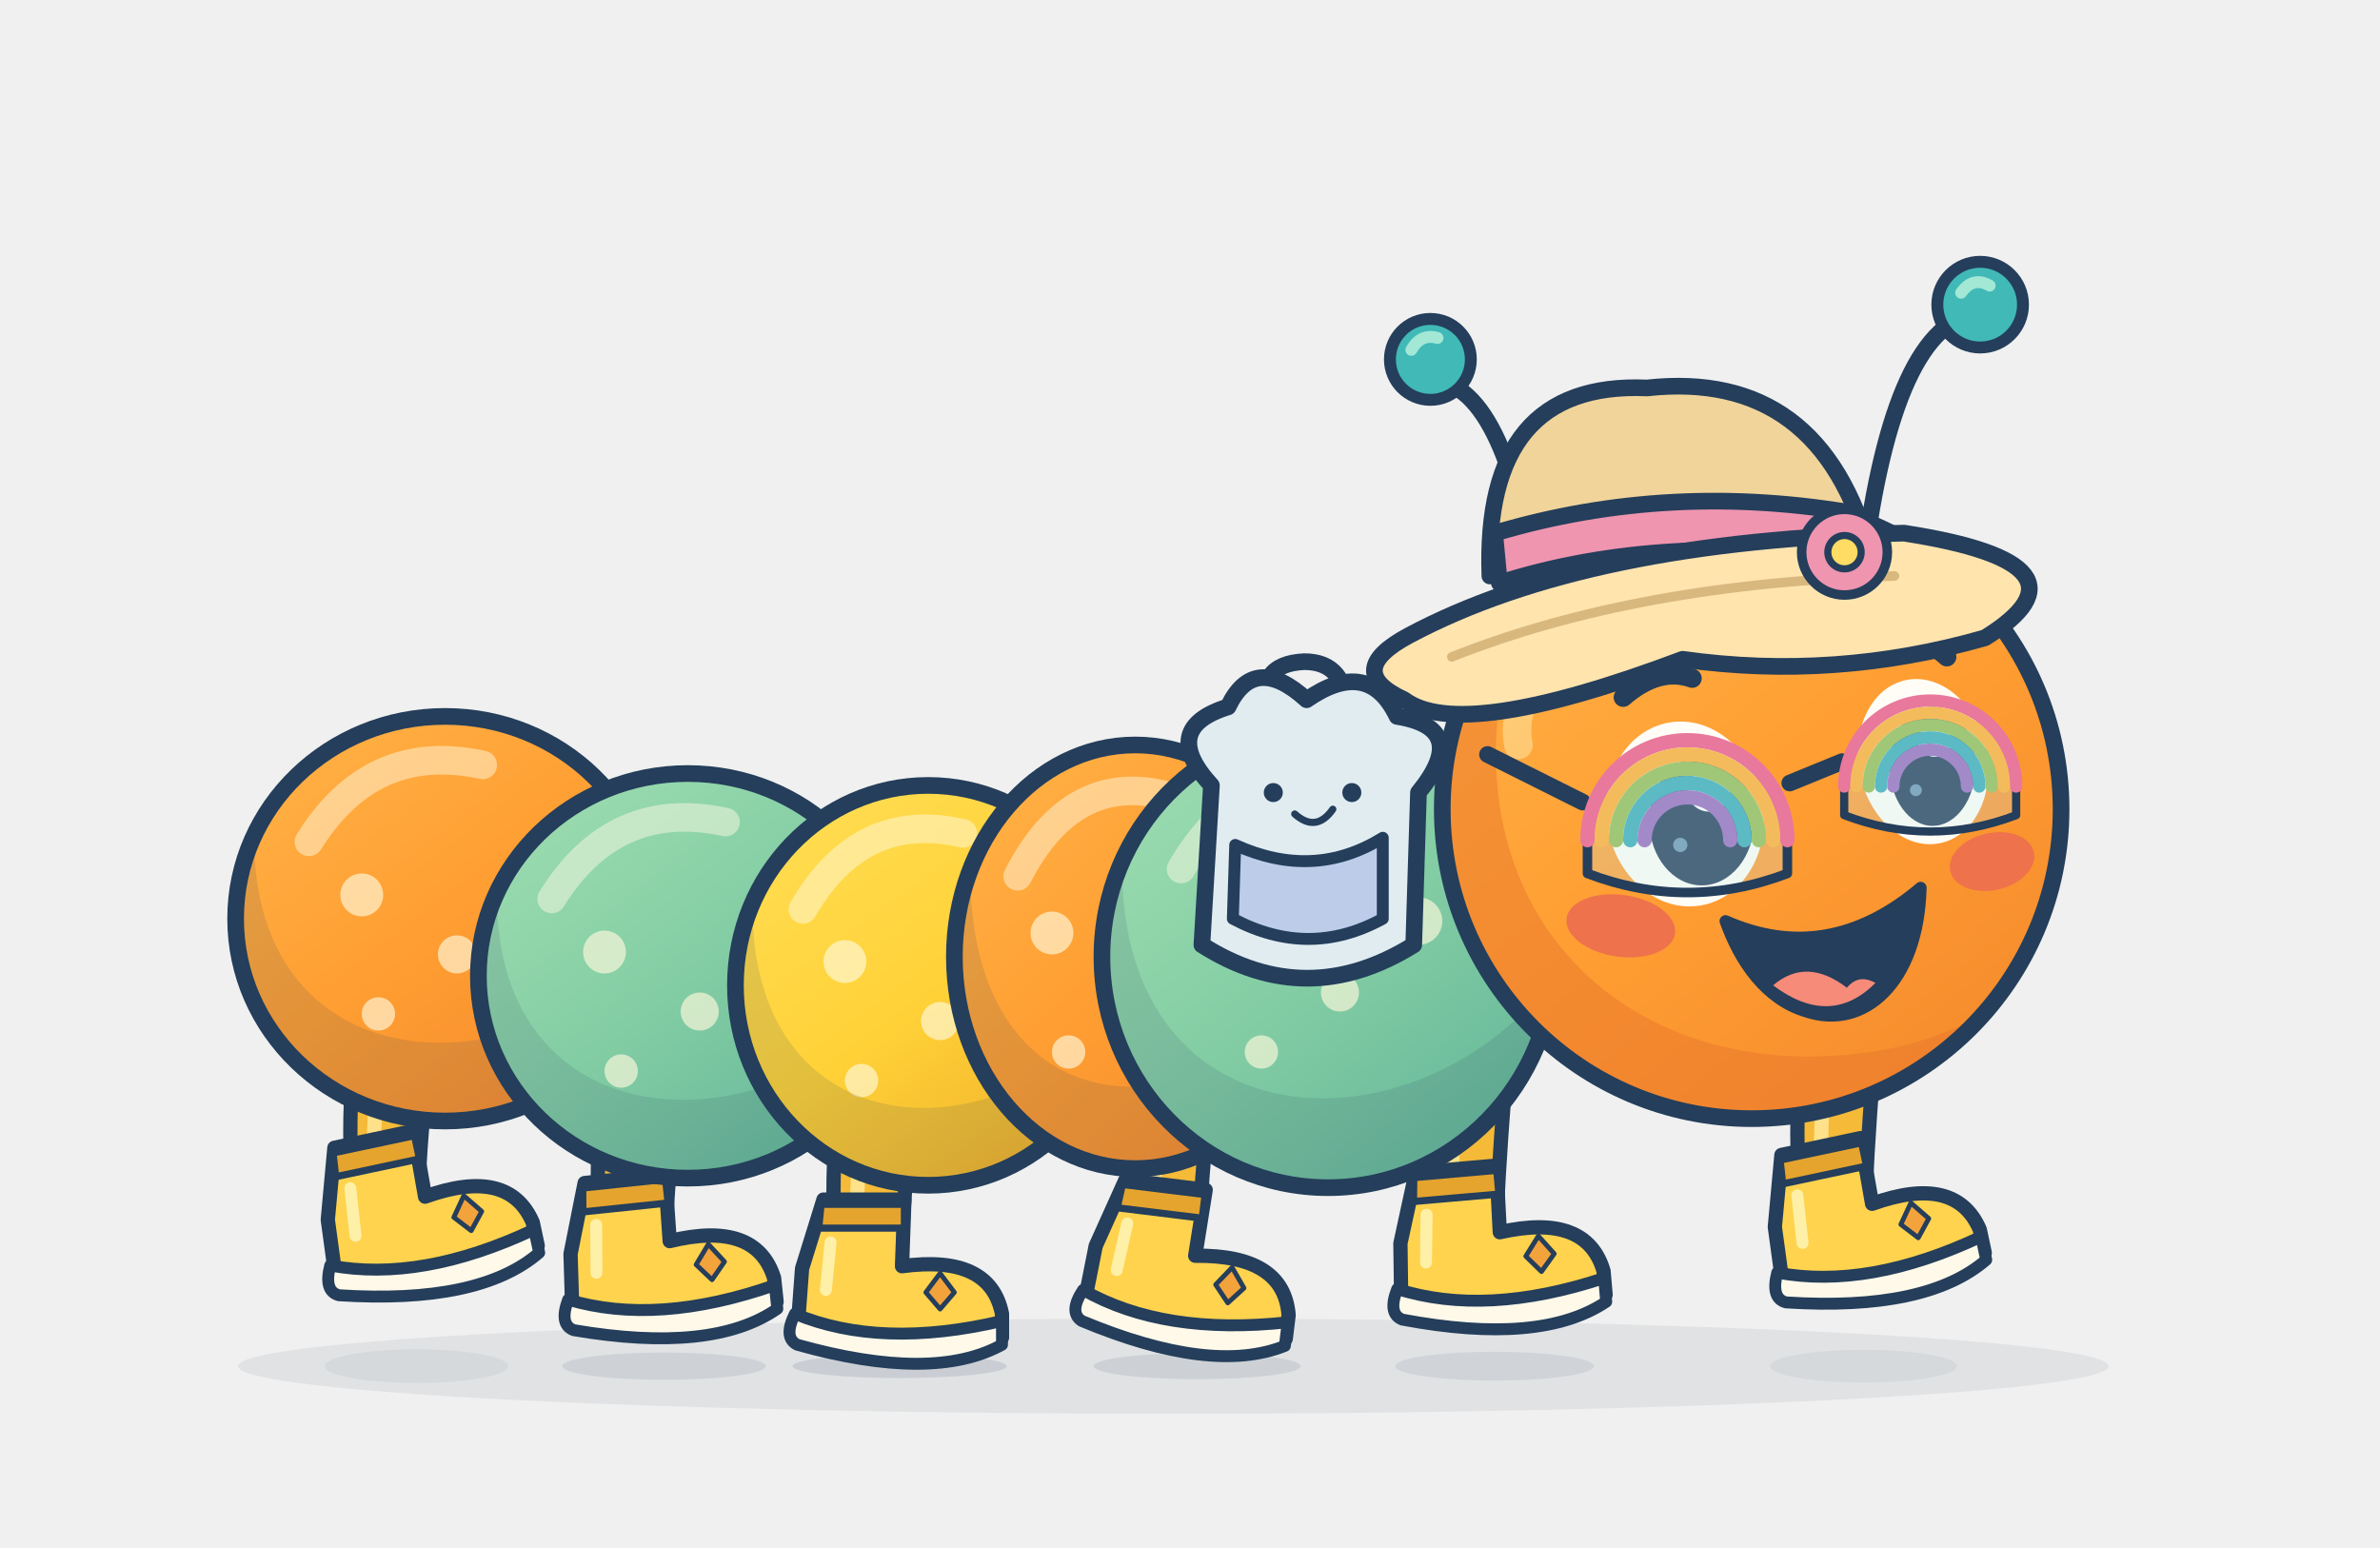
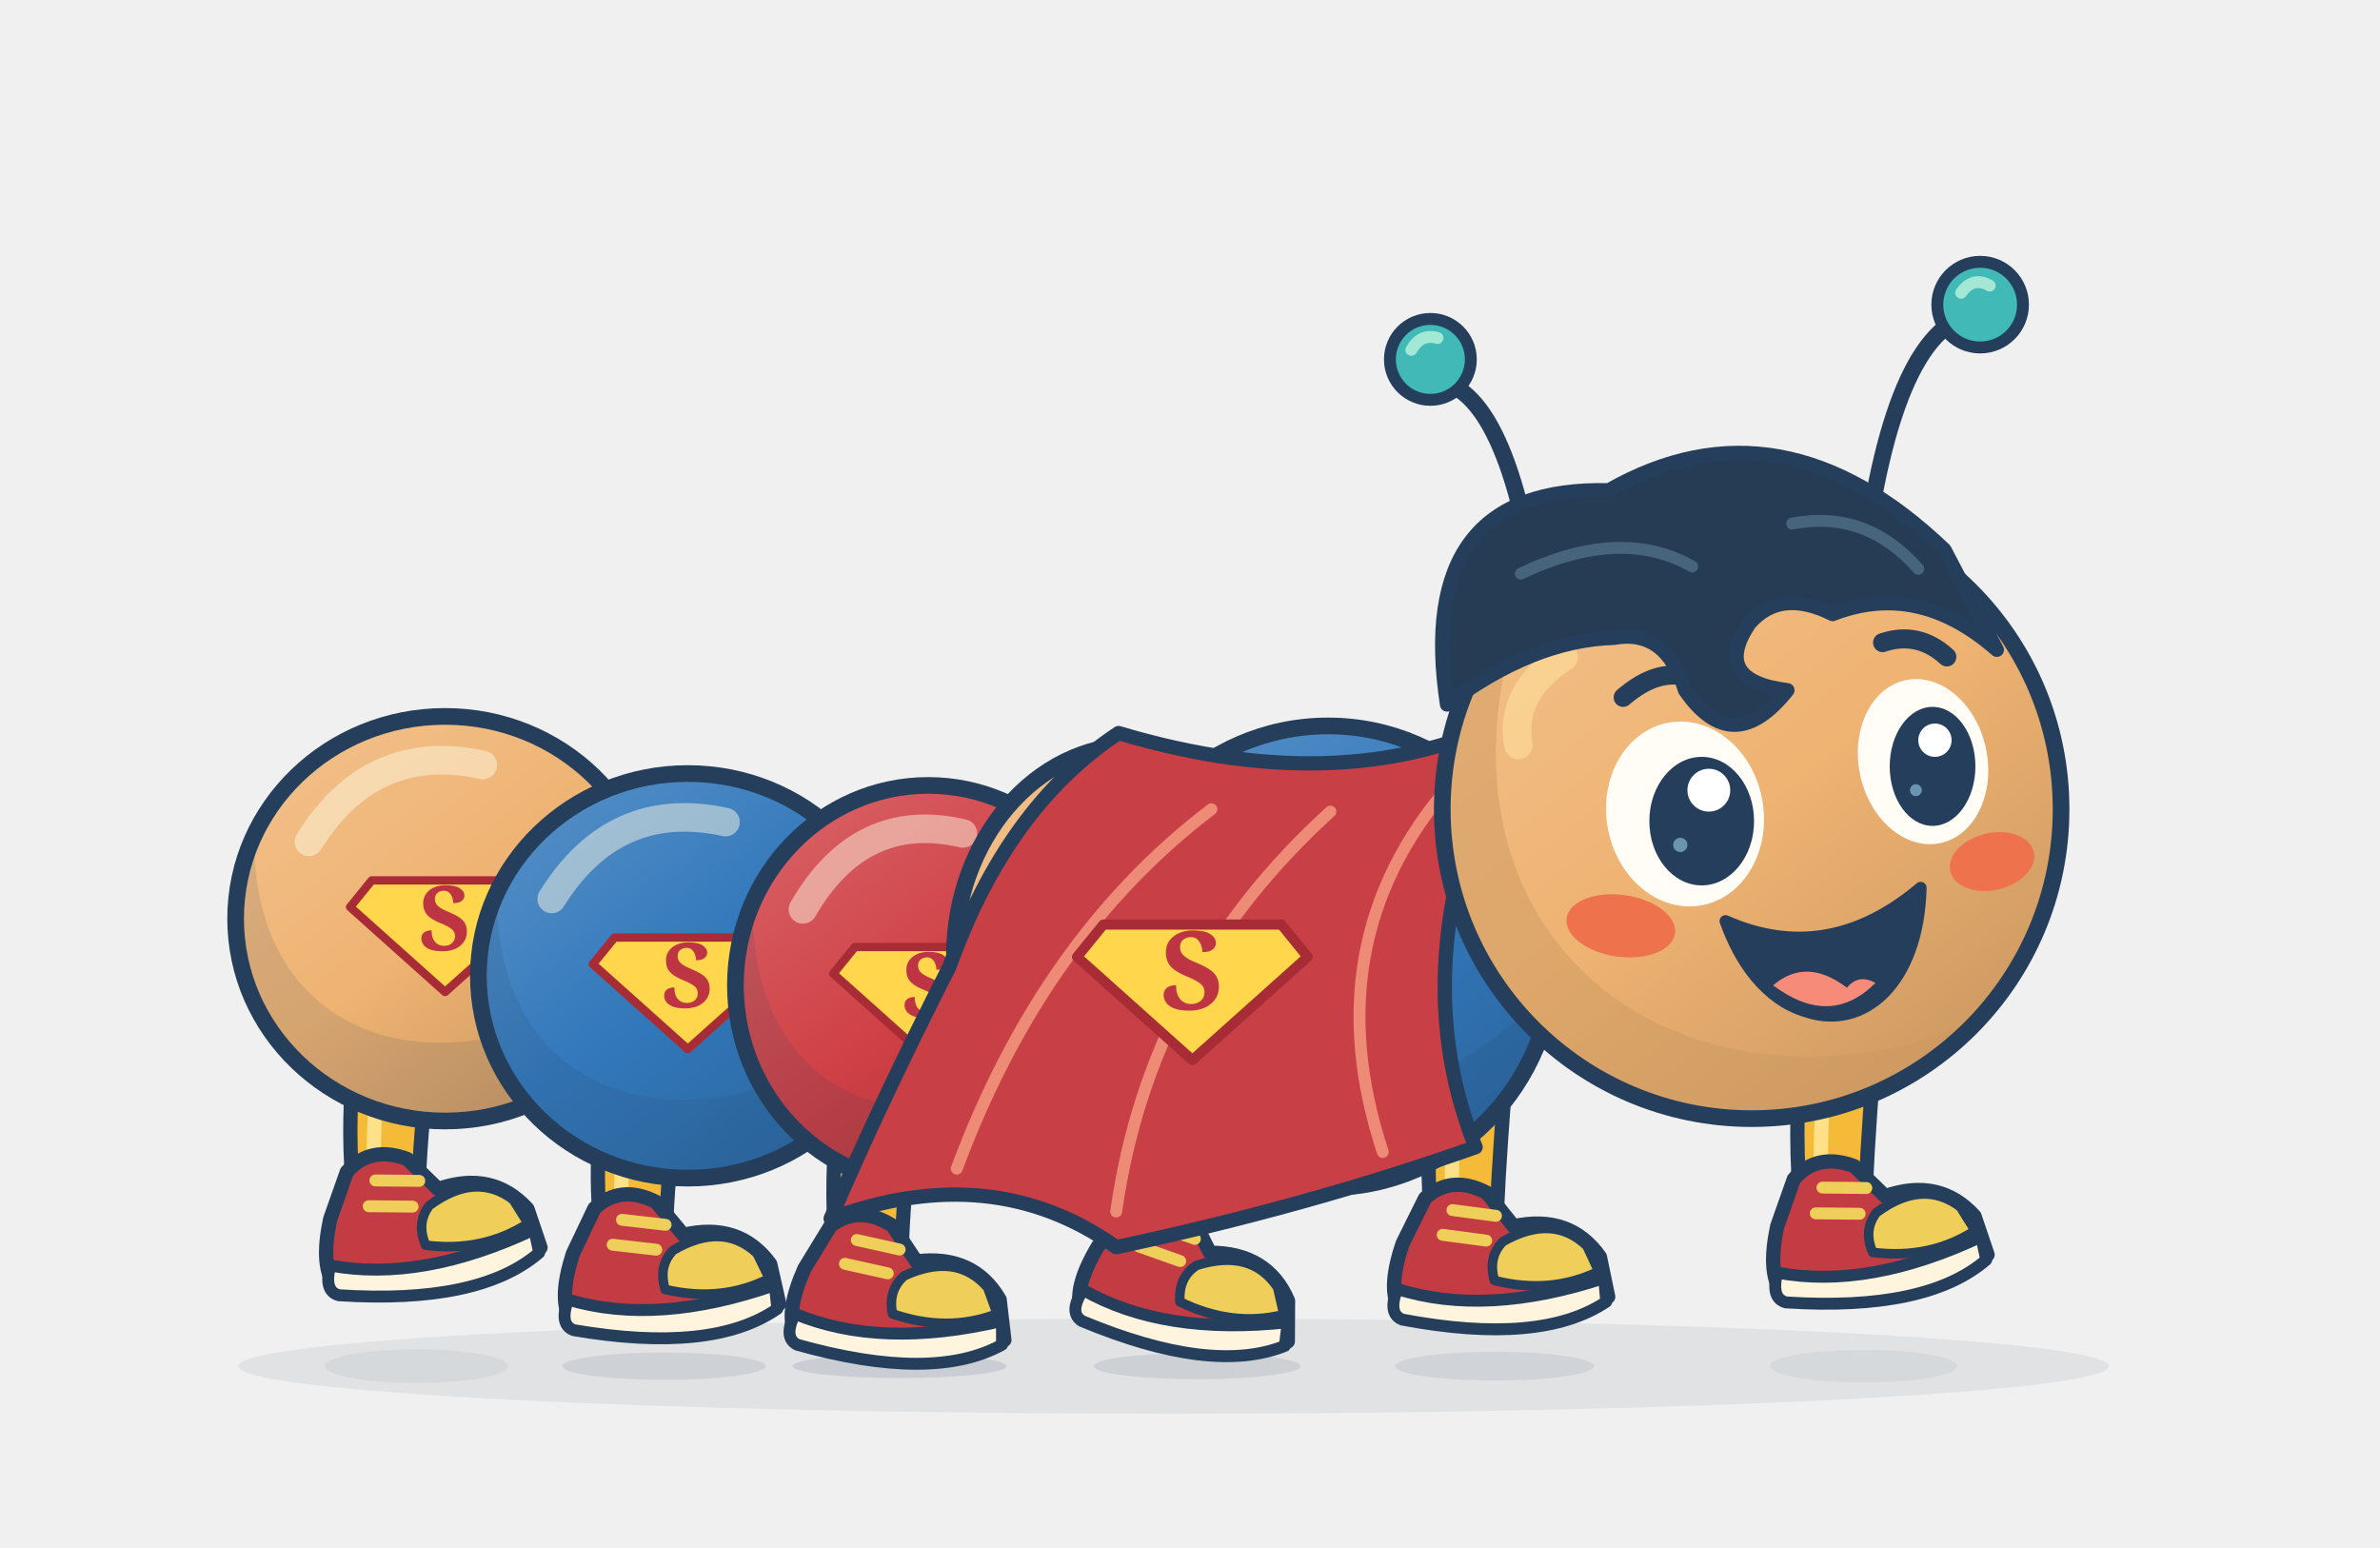
<svg xmlns="http://www.w3.org/2000/svg" width="1200" height="780" viewBox="0 0 1000 650" role="img" aria-labelledby="title desc">
  <defs>
    <linearGradient id="orange" x1="0" y1="0" x2=".8" y2="1">
-       <stop stop-color="#ffb449" />
-       <stop offset=".55" stop-color="#ff9e32" />
-       <stop offset="1" stop-color="#f58b2d" />
+       <stop stop-color="#f2c28e" />
+       <stop offset=".55" stop-color="#efb372" />
+       <stop offset="1" stop-color="#cb9861" />
    </linearGradient>
    <linearGradient id="mint" x1="0" y1="0" x2=".8" y2="1">
-       <stop stop-color="#a1dfb2" />
-       <stop offset=".55" stop-color="#83cda4" />
-       <stop offset="1" stop-color="#64b699" />
+       <stop stop-color="#5b93c9" />
+       <stop offset=".55" stop-color="#3278bb" />
+       <stop offset="1" stop-color="#2b669f" />
    </linearGradient>
    <linearGradient id="yellow" x1="0" y1="0" x2=".7" y2="1">
-       <stop stop-color="#ffdf57" />
-       <stop offset=".6" stop-color="#ffd137" />
-       <stop offset="1" stop-color="#f0b32b" />
+       <stop stop-color="#d9666a" />
+       <stop offset=".6" stop-color="#cf4045" />
+       <stop offset="1" stop-color="#b0363b" />
    </linearGradient>
    <linearGradient id="shoe" x1="0" y1="0" x2=".7" y2="1">
      <stop stop-color="#4fbab8" />
      <stop offset="1" stop-color="#26949d" />
    </linearGradient>
    <linearGradient id="cap" x1="0" y1="0" x2="1" y2="1">
      <stop stop-color="#b4dc60" />
      <stop offset="1" stop-color="#85bb43" />
    </linearGradient>
    <clipPath id="face">
      <circle cx="736" cy="340" r="130" />
    </clipPath>
  </defs>
  <ellipse cx="493" cy="574" rx="393" ry="20" fill="#243e5b" opacity=".08" />
  <ellipse cx="175" cy="574" rx="38.5" ry="7.08" fill="#243e5b" opacity="0.055" />
  <ellipse cx="279" cy="574" rx="42.75" ry="5.72" fill="#243e5b" opacity="0.098" />
  <ellipse cx="378" cy="574" rx="45" ry="5" fill="#243e5b" opacity="0.12" />
  <ellipse cx="503" cy="574" rx="43.5" ry="5.48" fill="#243e5b" opacity="0.105" />
  <ellipse cx="628" cy="574" rx="41.75" ry="6.04" fill="#243e5b" opacity="0.087" />
  <ellipse cx="783" cy="574" rx="39.25" ry="6.84" fill="#243e5b" opacity="0.062" />
-   <g id="cape" />
  <g id="legs-and-sneakers">
    <g transform="translate(172 524)" stroke="#243e5b" stroke-linejoin="round" stroke-linecap="round">
      <path d="M-23 -84 L9 -84 Q5 -53 4 -29 L-24 -29 Q-26 -52 -23 -84Z" fill="#f4ba38" stroke-width="6" />
      <path d="M-13 -76 Q-15 -53 -15 -38" fill="none" stroke="#ffe18a" stroke-width="6" />
      <g transform="rotate(-12 -10 -32)">
-         <path d="M-29 -46 L5 -46 L4 -18 Q41 -23 46 2 L46 12 Q5 26 -40 10 L-38 -17Z" fill="#ffd34e" stroke-width="6" />
-         <path d="M-30 -44 L5 -44 L5 -34 L-31 -34Z" fill="#e5a42e" stroke-width="3" />
-         <path d="M-26 -28 l-2 20" stroke="#fff0a8" stroke-width="5" />
-         <path d="M-41 2 Q-5 17 46 5 L46 15 Q17 31 -40 15 Q-46 12 -41 2Z" fill="#fff9e9" stroke-width="5" />
-         <path d="M14 -7 l6 -8 6 8 -6 7Z" fill="#f3a33b" stroke-width="2" />
+         <path d="M-26 -35 Q-14 -44 0 -35 L10 -20 Q34 -23 45 -4 L47 13 Q20 27 -41 10 Q-45 1 -37 -17Z" fill="#c33b43" stroke-width="6" />
+         <path d="M5 -14 Q27 -24 40 -9 L44 2 Q23 10 0 2 Q-2 -8 5 -14Z" fill="#efce59" stroke-width="4" />
+         <path d="M-41 2 Q-5 17 46 5 L46 15 Q17 31 -40 15 Q-46 12 -41 2Z" fill="#fff4de" stroke-width="5" />
+         <path d="M-15 -29 l18 4 M-20 -19 l18 4" stroke="#efce59" stroke-width="5" />
      </g>
    </g>
    <g transform="translate(276 541)" stroke="#243e5b" stroke-linejoin="round" stroke-linecap="round">
      <path d="M-23 -76 L9 -76 Q5 -53 4 -29 L-24 -29 Q-26 -52 -23 -76Z" fill="#f4ba38" stroke-width="6" />
      <path d="M-13 -68 Q-15 -53 -15 -38" fill="none" stroke="#ffe18a" stroke-width="6" />
      <g transform="rotate(-6 -10 -32)">
-         <path d="M-29 -46 L5 -46 L4 -18 Q41 -23 46 2 L46 12 Q5 26 -40 10 L-38 -17Z" fill="#ffd34e" stroke-width="6" />
-         <path d="M-30 -44 L5 -44 L5 -34 L-31 -34Z" fill="#e5a42e" stroke-width="3" />
-         <path d="M-26 -28 l-2 20" stroke="#fff0a8" stroke-width="5" />
-         <path d="M-41 2 Q-5 17 46 5 L46 15 Q17 31 -40 15 Q-46 12 -41 2Z" fill="#fff9e9" stroke-width="5" />
-         <path d="M14 -7 l6 -8 6 8 -6 7Z" fill="#f3a33b" stroke-width="2" />
+         <path d="M-26 -35 Q-14 -44 0 -35 L10 -20 Q34 -23 45 -4 L47 13 Q20 27 -41 10 Q-45 1 -37 -17Z" fill="#c33b43" stroke-width="6" />
+         <path d="M5 -14 Q27 -24 40 -9 L44 2 Q23 10 0 2 Q-2 -8 5 -14Z" fill="#efce59" stroke-width="4" />
+         <path d="M-41 2 Q-5 17 46 5 L46 15 Q17 31 -40 15 Q-46 12 -41 2Z" fill="#fff4de" stroke-width="5" />
+         <path d="M-15 -29 l18 4 M-20 -19 l18 4" stroke="#efce59" stroke-width="5" />
      </g>
    </g>
    <g transform="translate(375 550)" stroke="#243e5b" stroke-linejoin="round" stroke-linecap="round">
      <path d="M-23 -85 L9 -85 Q5 -53 4 -29 L-24 -29 Q-26 -52 -23 -85Z" fill="#f4ba38" stroke-width="6" />
      <path d="M-13 -77 Q-15 -53 -15 -38" fill="none" stroke="#ffe18a" stroke-width="6" />
      <g transform="rotate(0 -10 -32)">
-         <path d="M-29 -46 L5 -46 L4 -18 Q41 -23 46 2 L46 12 Q5 26 -40 10 L-38 -17Z" fill="#ffd34e" stroke-width="6" />
-         <path d="M-30 -44 L5 -44 L5 -34 L-31 -34Z" fill="#e5a42e" stroke-width="3" />
-         <path d="M-26 -28 l-2 20" stroke="#fff0a8" stroke-width="5" />
-         <path d="M-41 2 Q-5 17 46 5 L46 15 Q17 31 -40 15 Q-46 12 -41 2Z" fill="#fff9e9" stroke-width="5" />
-         <path d="M14 -7 l6 -8 6 8 -6 7Z" fill="#f3a33b" stroke-width="2" />
+         <path d="M-26 -35 Q-14 -44 0 -35 L10 -20 Q34 -23 45 -4 L47 13 Q20 27 -41 10 Q-45 1 -37 -17Z" fill="#c33b43" stroke-width="6" />
+         <path d="M5 -14 Q27 -24 40 -9 L44 2 Q23 10 0 2 Q-2 -8 5 -14Z" fill="#efce59" stroke-width="4" />
+         <path d="M-41 2 Q-5 17 46 5 L46 15 Q17 31 -40 15 Q-46 12 -41 2Z" fill="#fff4de" stroke-width="5" />
+         <path d="M-15 -29 l18 4 M-20 -19 l18 4" stroke="#efce59" stroke-width="5" />
      </g>
    </g>
    <g transform="translate(500 544)" stroke="#243e5b" stroke-linejoin="round" stroke-linecap="round">
      <path d="M-23 -89 L9 -89 Q5 -53 4 -29 L-24 -29 Q-26 -52 -23 -89Z" fill="#f4ba38" stroke-width="6" />
      <path d="M-13 -81 Q-15 -53 -15 -38" fill="none" stroke="#ffe18a" stroke-width="6" />
      <g transform="rotate(7 -10 -32)">
-         <path d="M-29 -46 L5 -46 L4 -18 Q41 -23 46 2 L46 12 Q5 26 -40 10 L-38 -17Z" fill="#ffd34e" stroke-width="6" />
-         <path d="M-30 -44 L5 -44 L5 -34 L-31 -34Z" fill="#e5a42e" stroke-width="3" />
-         <path d="M-26 -28 l-2 20" stroke="#fff0a8" stroke-width="5" />
-         <path d="M-41 2 Q-5 17 46 5 L46 15 Q17 31 -40 15 Q-46 12 -41 2Z" fill="#fff9e9" stroke-width="5" />
-         <path d="M14 -7 l6 -8 6 8 -6 7Z" fill="#f3a33b" stroke-width="2" />
+         <path d="M-26 -35 Q-14 -44 0 -35 L10 -20 Q34 -23 45 -4 L47 13 Q20 27 -41 10 Q-45 1 -37 -17Z" fill="#c33b43" stroke-width="6" />
+         <path d="M5 -14 Q27 -24 40 -9 L44 2 Q23 10 0 2 Q-2 -8 5 -14Z" fill="#efce59" stroke-width="4" />
+         <path d="M-41 2 Q-5 17 46 5 L46 15 Q17 31 -40 15 Q-46 12 -41 2Z" fill="#fff4de" stroke-width="5" />
+         <path d="M-15 -29 l18 4 M-20 -19 l18 4" stroke="#efce59" stroke-width="5" />
      </g>
    </g>
    <g transform="translate(625 537)" stroke="#243e5b" stroke-linejoin="round" stroke-linecap="round">
      <path d="M-23 -102 L9 -102 Q5 -53 4 -29 L-24 -29 Q-26 -52 -23 -102Z" fill="#f4ba38" stroke-width="6" />
      <path d="M-13 -94 Q-15 -53 -15 -38" fill="none" stroke="#ffe18a" stroke-width="6" />
      <g transform="rotate(-5 -10 -32)">
-         <path d="M-29 -46 L5 -46 L4 -18 Q41 -23 46 2 L46 12 Q5 26 -40 10 L-38 -17Z" fill="#ffd34e" stroke-width="6" />
-         <path d="M-30 -44 L5 -44 L5 -34 L-31 -34Z" fill="#e5a42e" stroke-width="3" />
-         <path d="M-26 -28 l-2 20" stroke="#fff0a8" stroke-width="5" />
-         <path d="M-41 2 Q-5 17 46 5 L46 15 Q17 31 -40 15 Q-46 12 -41 2Z" fill="#fff9e9" stroke-width="5" />
-         <path d="M14 -7 l6 -8 6 8 -6 7Z" fill="#f3a33b" stroke-width="2" />
+         <path d="M-26 -35 Q-14 -44 0 -35 L10 -20 Q34 -23 45 -4 L47 13 Q20 27 -41 10 Q-45 1 -37 -17Z" fill="#c33b43" stroke-width="6" />
+         <path d="M5 -14 Q27 -24 40 -9 L44 2 Q23 10 0 2 Q-2 -8 5 -14Z" fill="#efce59" stroke-width="4" />
+         <path d="M-41 2 Q-5 17 46 5 L46 15 Q17 31 -40 15 Q-46 12 -41 2Z" fill="#fff4de" stroke-width="5" />
+         <path d="M-15 -29 l18 4 M-20 -19 l18 4" stroke="#efce59" stroke-width="5" />
      </g>
    </g>
    <g transform="translate(780 527)" stroke="#243e5b" stroke-linejoin="round" stroke-linecap="round">
      <path d="M-23 -102 L9 -102 Q5 -53 4 -29 L-24 -29 Q-26 -52 -23 -102Z" fill="#f4ba38" stroke-width="6" />
      <path d="M-13 -94 Q-15 -53 -15 -38" fill="none" stroke="#ffe18a" stroke-width="6" />
      <g transform="rotate(-12 -10 -32)">
-         <path d="M-29 -46 L5 -46 L4 -18 Q41 -23 46 2 L46 12 Q5 26 -40 10 L-38 -17Z" fill="#ffd34e" stroke-width="6" />
-         <path d="M-30 -44 L5 -44 L5 -34 L-31 -34Z" fill="#e5a42e" stroke-width="3" />
-         <path d="M-26 -28 l-2 20" stroke="#fff0a8" stroke-width="5" />
-         <path d="M-41 2 Q-5 17 46 5 L46 15 Q17 31 -40 15 Q-46 12 -41 2Z" fill="#fff9e9" stroke-width="5" />
-         <path d="M14 -7 l6 -8 6 8 -6 7Z" fill="#f3a33b" stroke-width="2" />
+         <path d="M-26 -35 Q-14 -44 0 -35 L10 -20 Q34 -23 45 -4 L47 13 Q20 27 -41 10 Q-45 1 -37 -17Z" fill="#c33b43" stroke-width="6" />
+         <path d="M5 -14 Q27 -24 40 -9 L44 2 Q23 10 0 2 Q-2 -8 5 -14Z" fill="#efce59" stroke-width="4" />
+         <path d="M-41 2 Q-5 17 46 5 L46 15 Q17 31 -40 15 Q-46 12 -41 2Z" fill="#fff4de" stroke-width="5" />
+         <path d="M-15 -29 l18 4 M-20 -19 l18 4" stroke="#efce59" stroke-width="5" />
      </g>
    </g>
  </g>
  <g id="body">
    <g id="tail" transform="translate(187 386)">
      <defs>
        <clipPath id="clip-tail">
          <ellipse rx="88" ry="85" />
        </clipPath>
      </defs>
      <ellipse rx="88" ry="85" fill="url(#orange)" />
      <g clip-path="url(#clip-tail)">
-         <g fill="#fff9dc" opacity=".65">
-           <circle cx="-35" cy="-10" r="9" />
-           <circle cx="5" cy="15" r="8" />
-           <circle cx="38" cy="-15" r="10" />
-           <circle cx="-28" cy="40" r="7" />
+         <g stroke="#243e5b" stroke-width="6" stroke-linejoin="round" stroke-linecap="round">
+           <g transform="translate(0 0) scale(0.7)">
+             <path d="M-44 -23 H44 L57 -7 L0 44 L-57 -7Z" fill="#ffd64c" stroke="#a72c36" stroke-width="5" />
+             <text x="0" y="19" text-anchor="middle" font-family="serif" font-weight="bold" font-size="54" fill="#bd3442" stroke="none">S</text>
+           </g>
        </g>
        <path d="M-79.2 -51 C-92.4 68 26.4 76.5 83.6 12.75 L123.2 110.5 H-123.2Z" fill="#243e5b" opacity=".13" />
        <path d="M-57.2 -32.3 Q-30.8 -74.8 15.84 -64.6" fill="none" stroke="#fffbe3" stroke-opacity=".48" stroke-width="12" stroke-linecap="round" />
      </g>
      <ellipse rx="88" ry="85" fill="none" stroke="#243e5b" stroke-width="7" />
    </g>
    <g id="mint-back" transform="translate(289 410)">
      <defs>
        <clipPath id="clip-mint-back">
          <ellipse rx="88" ry="85" />
        </clipPath>
      </defs>
      <ellipse rx="88" ry="85" fill="url(#mint)" />
      <g clip-path="url(#clip-mint-back)">
-         <g fill="#fff9dc" opacity=".65">
-           <circle cx="-35" cy="-10" r="9" />
-           <circle cx="5" cy="15" r="8" />
-           <circle cx="38" cy="-15" r="10" />
-           <circle cx="-28" cy="40" r="7" />
+         <g stroke="#243e5b" stroke-width="6" stroke-linejoin="round" stroke-linecap="round">
+           <g transform="translate(0 0) scale(0.7)">
+             <path d="M-44 -23 H44 L57 -7 L0 44 L-57 -7Z" fill="#ffd64c" stroke="#a72c36" stroke-width="5" />
+             <text x="0" y="19" text-anchor="middle" font-family="serif" font-weight="bold" font-size="54" fill="#bd3442" stroke="none">S</text>
+           </g>
        </g>
        <path d="M-79.2 -51 C-92.4 68 26.4 76.5 83.6 12.75 L123.2 110.5 H-123.2Z" fill="#243e5b" opacity=".13" />
        <path d="M-57.2 -32.3 Q-30.8 -74.8 15.84 -64.6" fill="none" stroke="#fffbe3" stroke-opacity=".48" stroke-width="12" stroke-linecap="round" />
      </g>
      <ellipse rx="88" ry="85" fill="none" stroke="#243e5b" stroke-width="7" />
    </g>
    <g id="yellow-middle" transform="translate(390 414)">
      <defs>
        <clipPath id="clip-yellow-middle">
          <ellipse rx="81" ry="84" />
        </clipPath>
      </defs>
      <ellipse rx="81" ry="84" fill="url(#yellow)" />
      <g clip-path="url(#clip-yellow-middle)">
-         <g fill="#fff9dc" opacity=".65">
-           <circle cx="-35" cy="-10" r="9" />
-           <circle cx="5" cy="15" r="8" />
-           <circle cx="38" cy="-15" r="10" />
-           <circle cx="-28" cy="40" r="7" />
+         <g stroke="#243e5b" stroke-width="6" stroke-linejoin="round" stroke-linecap="round">
+           <g transform="translate(0 0) scale(0.7)">
+             <path d="M-44 -23 H44 L57 -7 L0 44 L-57 -7Z" fill="#ffd64c" stroke="#a72c36" stroke-width="5" />
+             <text x="0" y="19" text-anchor="middle" font-family="serif" font-weight="bold" font-size="54" fill="#bd3442" stroke="none">S</text>
+           </g>
        </g>
        <path d="M-72.9 -50.4 C-85.05 67.2 24.3 75.6 76.95 12.6 L113.4 109.2 H-113.4Z" fill="#243e5b" opacity=".13" />
        <path d="M-52.65 -31.92 Q-28.35 -73.92 14.58 -63.84" fill="none" stroke="#fffbe3" stroke-opacity=".48" stroke-width="12" stroke-linecap="round" />
      </g>
      <ellipse rx="81" ry="84" fill="none" stroke="#243e5b" stroke-width="7" />
    </g>
    <g id="orange-middle" transform="translate(477 402)">
      <defs>
        <clipPath id="clip-orange-middle">
          <ellipse rx="76" ry="89" />
        </clipPath>
      </defs>
      <ellipse rx="76" ry="89" fill="url(#orange)" />
      <g clip-path="url(#clip-orange-middle)">
-         <g fill="#fff9dc" opacity=".65">
-           <circle cx="-35" cy="-10" r="9" />
-           <circle cx="5" cy="15" r="8" />
-           <circle cx="38" cy="-15" r="10" />
-           <circle cx="-28" cy="40" r="7" />
+         <g stroke="#243e5b" stroke-width="6" stroke-linejoin="round" stroke-linecap="round">
+           <g transform="translate(0 0) scale(0.7)">
+             <path d="M-44 -23 H44 L57 -7 L0 44 L-57 -7Z" fill="#ffd64c" stroke="#a72c36" stroke-width="5" />
+             <text x="0" y="19" text-anchor="middle" font-family="serif" font-weight="bold" font-size="54" fill="#bd3442" stroke="none">S</text>
+           </g>
        </g>
        <path d="M-68.4 -53.4 C-79.8 71.2 22.8 80.1 72.2 13.35 L106.4 115.7 H-106.4Z" fill="#243e5b" opacity=".13" />
        <path d="M-49.4 -33.82 Q-26.6 -78.32 13.68 -67.64" fill="none" stroke="#fffbe3" stroke-opacity=".48" stroke-width="12" stroke-linecap="round" />
      </g>
      <ellipse rx="76" ry="89" fill="none" stroke="#243e5b" stroke-width="7" />
    </g>
    <g id="mint-front" transform="translate(558 402)">
      <defs>
        <clipPath id="clip-mint-front">
          <ellipse rx="95" ry="97" />
        </clipPath>
      </defs>
      <ellipse rx="95" ry="97" fill="url(#mint)" />
      <g clip-path="url(#clip-mint-front)">
-         <g fill="#fff9dc" opacity=".65">
-           <circle cx="-35" cy="-10" r="9" />
-           <circle cx="5" cy="15" r="8" />
-           <circle cx="38" cy="-15" r="10" />
-           <circle cx="-28" cy="40" r="7" />
+         <g stroke="#243e5b" stroke-width="6" stroke-linejoin="round" stroke-linecap="round">
+           <g transform="translate(0 0) scale(0.7)">
+             <path d="M-44 -23 H44 L57 -7 L0 44 L-57 -7Z" fill="#ffd64c" stroke="#a72c36" stroke-width="5" />
+             <text x="0" y="19" text-anchor="middle" font-family="serif" font-weight="bold" font-size="54" fill="#bd3442" stroke="none">S</text>
+           </g>
        </g>
        <path d="M-85.5 -58.2 C-99.75 77.6 28.5 87.3 90.25 14.55 L133 126.1 H-133Z" fill="#243e5b" opacity=".13" />
        <path d="M-61.75 -36.86 Q-33.25 -85.36 17.1 -73.72" fill="none" stroke="#fffbe3" stroke-opacity=".48" stroke-width="12" stroke-linecap="round" />
      </g>
      <ellipse rx="95" ry="97" fill="none" stroke="#243e5b" stroke-width="7" />
    </g>
  </g>
  <g id="antennae" stroke="#243e5b" stroke-width="7" stroke-linecap="round">
    <path d="M649 275 Q638 172 608 161 M780 265 Q790 150 823 134" fill="none" />
    <circle cx="601" cy="151" r="17" fill="#40b9b7" stroke-width="5" />
    <circle cx="832" cy="128" r="18" fill="#40b9b7" stroke-width="5" />
    <path d="M593 147 Q597 140 604 142 M824 123 Q829 116 836 120" fill="none" stroke="#a3e7d5" stroke-width="5" />
  </g>
-   <g id="clothing" />
-   <g id="backpack">
-     <g stroke="#243e5b" stroke-width="7" stroke-linejoin="round" stroke-linecap="round">
-       <path d="M533 300 Q527 279 548 278 Q566 278 566 300" fill="none" />
-       <path d="M509 330 Q487 306 516 297 Q527 274 549 294 Q575 276 587 301 Q618 306 596 333 L594 397 Q549 425 505 397Z" fill="#e1ecf1" />
-       <path d="M519 355 Q552 370 581 352 V386 Q550 403 518 386Z" fill="#bdcde9" stroke-width="5" />
-       <circle cx="535" cy="333" r="4" fill="#243e5b" stroke="none" />
-       <circle cx="568" cy="333" r="4" fill="#243e5b" stroke="none" />
-       <path d="M544 342 q9 8 16 -2" fill="none" stroke-width="3" />
+   <g id="back-accessory" data-item="espalda-super">
+     <g stroke="#243e5b" stroke-width="6" stroke-linejoin="round" stroke-linecap="round">
+       <path d="M638 300 Q567 337 470 308 Q423 339 399 406 Q370 463 349 512 Q417 487 469 524 Q549 507 620 482 Q587 400 638 300Z" fill="#c93f46" />
+       <path d="M609 330 Q552 396 581 484 M559 341 Q483 410 469 509 M509 340 Q438 394 402 491" stroke="#ee8b76" stroke-width="5" fill="none" />
+       <g transform="translate(501 408) scale(0.85)">
+         <path d="M-44 -23 H44 L57 -7 L0 44 L-57 -7Z" fill="#ffd64c" stroke="#a72c36" stroke-width="5" />
+         <text x="0" y="19" text-anchor="middle" font-family="serif" font-weight="bold" font-size="54" fill="#bd3442" stroke="none">S</text>
+       </g>
+       <path d="M616 310 Q631 326 641 344" stroke="#dfc381" stroke-width="12" fill="none" />
    </g>
  </g>
  <g id="head" stroke-linecap="round" stroke-linejoin="round">
    <circle cx="736" cy="340" r="130" fill="url(#orange)" />
    <g clip-path="url(#face)">
-       <path d="M638 259 C599 382 686 463 797 440 C836 431 862 408 877 382 L889 496 L588 499 L580 240Z" fill="#e8752b" opacity=".48" />
+       <path d="M638 259 C599 382 686 463 797 440 C836 431 862 408 877 382 L889 496 L588 499 L580 240Z" fill="#cb9861" opacity=".48" />
      <path d="M638 313 Q634 291 657 276" fill="none" stroke="#ffe09a" stroke-width="12" opacity=".6" />
    </g>
    <circle cx="736" cy="340" r="130" fill="none" stroke="#243e5b" stroke-width="7" />
    <g id="eyes">
      <ellipse cx="708" cy="342" rx="33" ry="39" fill="#fffdf6" transform="rotate(-10 708 342)" />
      <ellipse cx="808" cy="320" rx="27" ry="35" fill="#fffdf6" transform="rotate(-12 808 320)" />
      <ellipse cx="715" cy="345" rx="22" ry="27" fill="#243e5b" />
      <ellipse cx="812" cy="322" rx="18" ry="25" fill="#243e5b" />
      <circle cx="718" cy="332" r="9" fill="white" />
      <circle cx="813" cy="311" r="7" fill="white" />
      <circle cx="706" cy="355" r="3" fill="#6b94b1" />
      <circle cx="805" cy="332" r="2.5" fill="#6b94b1" />
      <path d="M682 293 Q697 280 711 285 M791 270 Q806 265 818 276" fill="none" stroke="#243e5b" stroke-width="8" />
    </g>
    <ellipse cx="681" cy="389" rx="23" ry="13" fill="#ee724b" transform="rotate(8 681 389)" />
    <ellipse cx="837" cy="362" rx="18" ry="12" fill="#ee724b" transform="rotate(-13 837 362)" />
    <g id="mouth">
      <path d="M725 387 Q768 406 807 373 C806 413 783 433 759 425 C742 420 731 404 725 387Z" fill="#243e5b" stroke="#243e5b" stroke-width="5" />
      <path d="M745 414 Q759 402 776 415 Q781 409 788 413 Q769 432 745 414Z" fill="#f58b78" />
    </g>
  </g>
-   <g id="face-accessory">
-     <g stroke="#243e5b" stroke-width="7" stroke-linejoin="round" stroke-linecap="round">
-       <path d="M665 337 L625 317 M752 329 L774 320" fill="none" />
-       <g transform="translate(709 342) scale(1)">
-         <path d="M-42 11 A42 42 0 0 1 42 11 L42 25 Q0 41 -42 25Z" fill="#c7e8ec" fill-opacity=".25" stroke-width="4" />
-         <path d="M-42 11 A42 42 0 0 1 42 11" fill="none" stroke="#e8789c" stroke-width="6" />
-         <path d="M-36 11 A36 36 0 0 1 36 11" fill="none" stroke="#f4bb5c" stroke-width="6" />
-         <path d="M-30 11 A30 30 0 0 1 30 11" fill="none" stroke="#a0c777" stroke-width="6" />
-         <path d="M-24 11 A24 24 0 0 1 24 11" fill="none" stroke="#5bbac4" stroke-width="6" />
-         <path d="M-18 11 A18 18 0 0 1 18 11" fill="none" stroke="#a28ac9" stroke-width="6" />
-       </g>
-       <g transform="translate(811 321) scale(0.86)">
-         <path d="M-42 11 A42 42 0 0 1 42 11 L42 25 Q0 41 -42 25Z" fill="#c7e8ec" fill-opacity=".25" stroke-width="4" />
-         <path d="M-42 11 A42 42 0 0 1 42 11" fill="none" stroke="#e8789c" stroke-width="6" />
-         <path d="M-36 11 A36 36 0 0 1 36 11" fill="none" stroke="#f4bb5c" stroke-width="6" />
-         <path d="M-30 11 A30 30 0 0 1 30 11" fill="none" stroke="#a0c777" stroke-width="6" />
-         <path d="M-24 11 A24 24 0 0 1 24 11" fill="none" stroke="#5bbac4" stroke-width="6" />
-         <path d="M-18 11 A18 18 0 0 1 18 11" fill="none" stroke="#a28ac9" stroke-width="6" />
-       </g>
-     </g>
-   </g>
+   <g id="face-accessory" />
  <g id="jockey">
-     <g stroke="#243e5b" stroke-width="7" stroke-linejoin="round" stroke-linecap="round">
-       <path d="M626 242 Q623 160 692 163 Q765 155 786 233Z" fill="#f1d49a" />
-       <path d="M628 224 Q702 202 781 216 L786 236 Q699 223 630 245Z" fill="#ef95b0" />
-       <path d="M592 267 Q667 227 800 224 Q884 237 834 268 Q771 286 707 277 Q614 312 590 294 Q564 282 592 267Z" fill="#ffe4ae" />
-       <path d="M610 276 Q688 245 796 242" fill="none" stroke="#d9b87e" stroke-width="4" />
-       <circle cx="775" cy="232" r="18" fill="#ef95b0" stroke-width="4" />
-       <circle cx="775" cy="232" r="7" fill="#ffdc63" stroke-width="3" />
+     <g stroke="#243e5b" stroke-width="6" stroke-linejoin="round" stroke-linecap="round">
+       <path d="M608 296 Q594 204 676 206 Q748 165 817 231 L839 273 Q806 244 770 258 Q748 247 735 262 Q719 286 751 290 Q728 319 708 290 Q700 264 678 268 Q644 269 608 296Z" fill="#253c54" />
+       <path d="M639 241 Q681 221 711 238 M753 220 Q784 214 806 239" stroke="#47647d" stroke-width="5" fill="none" />
    </g>
  </g>
</svg>
